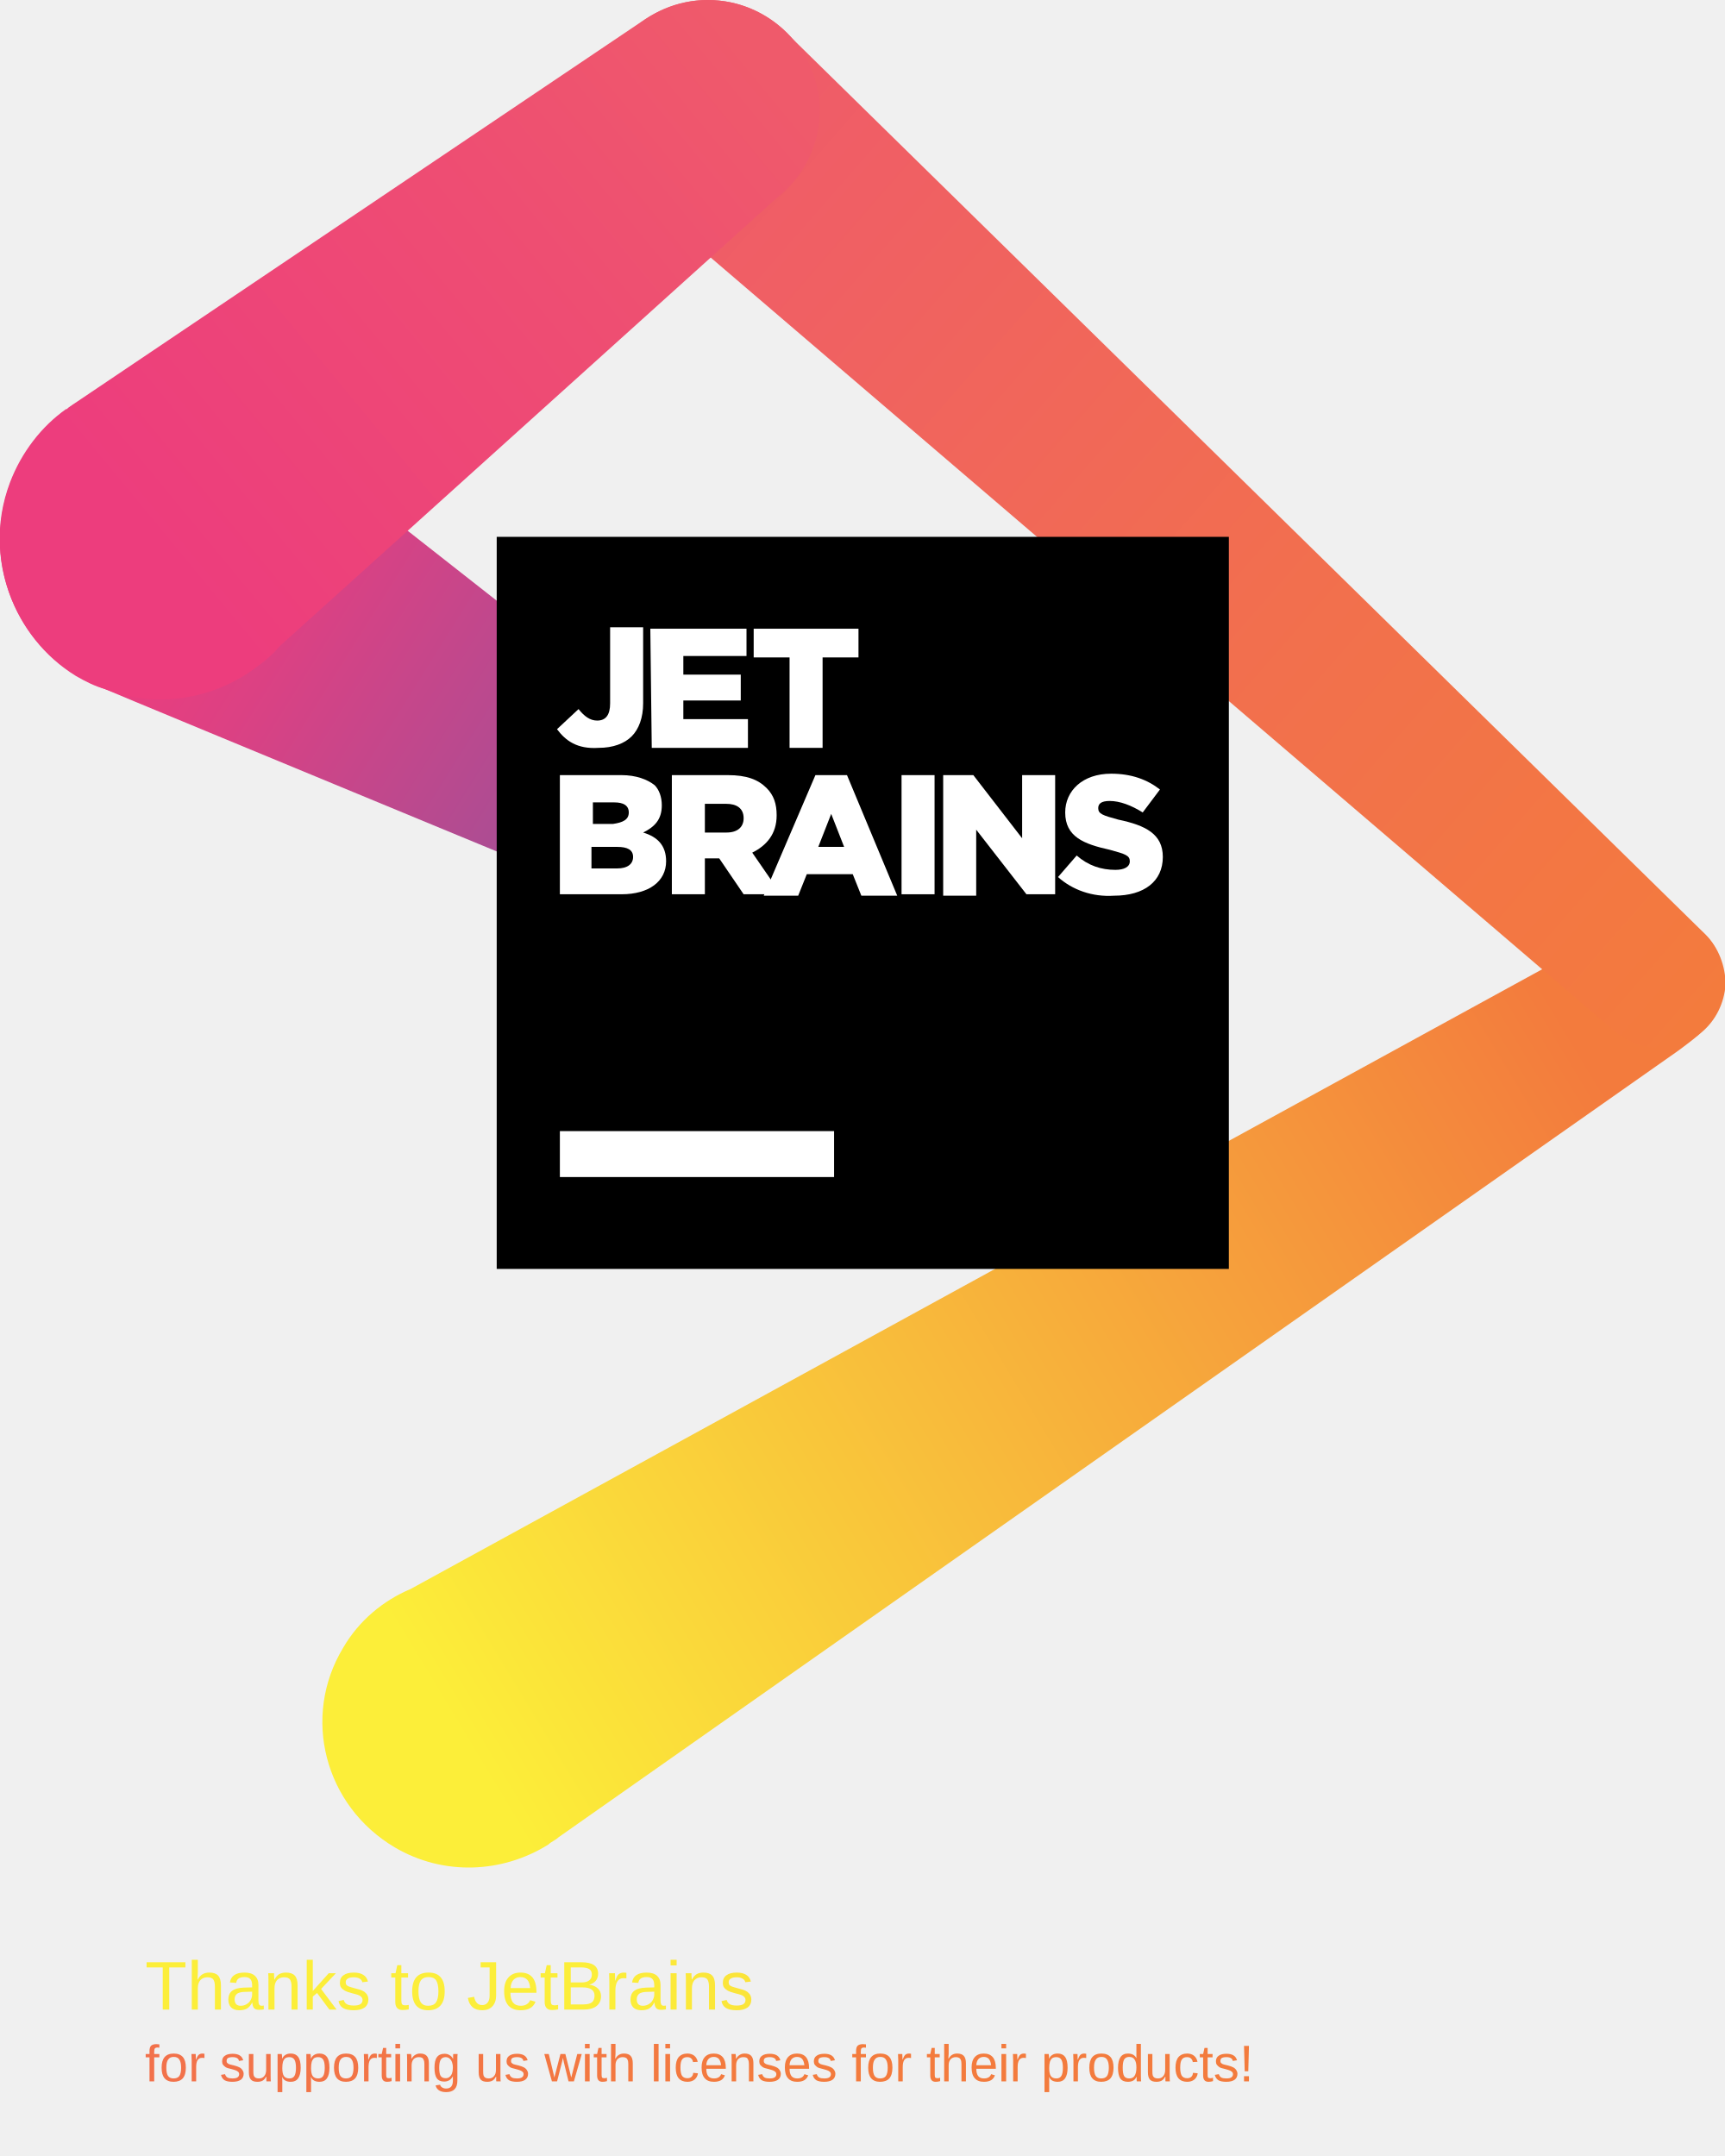
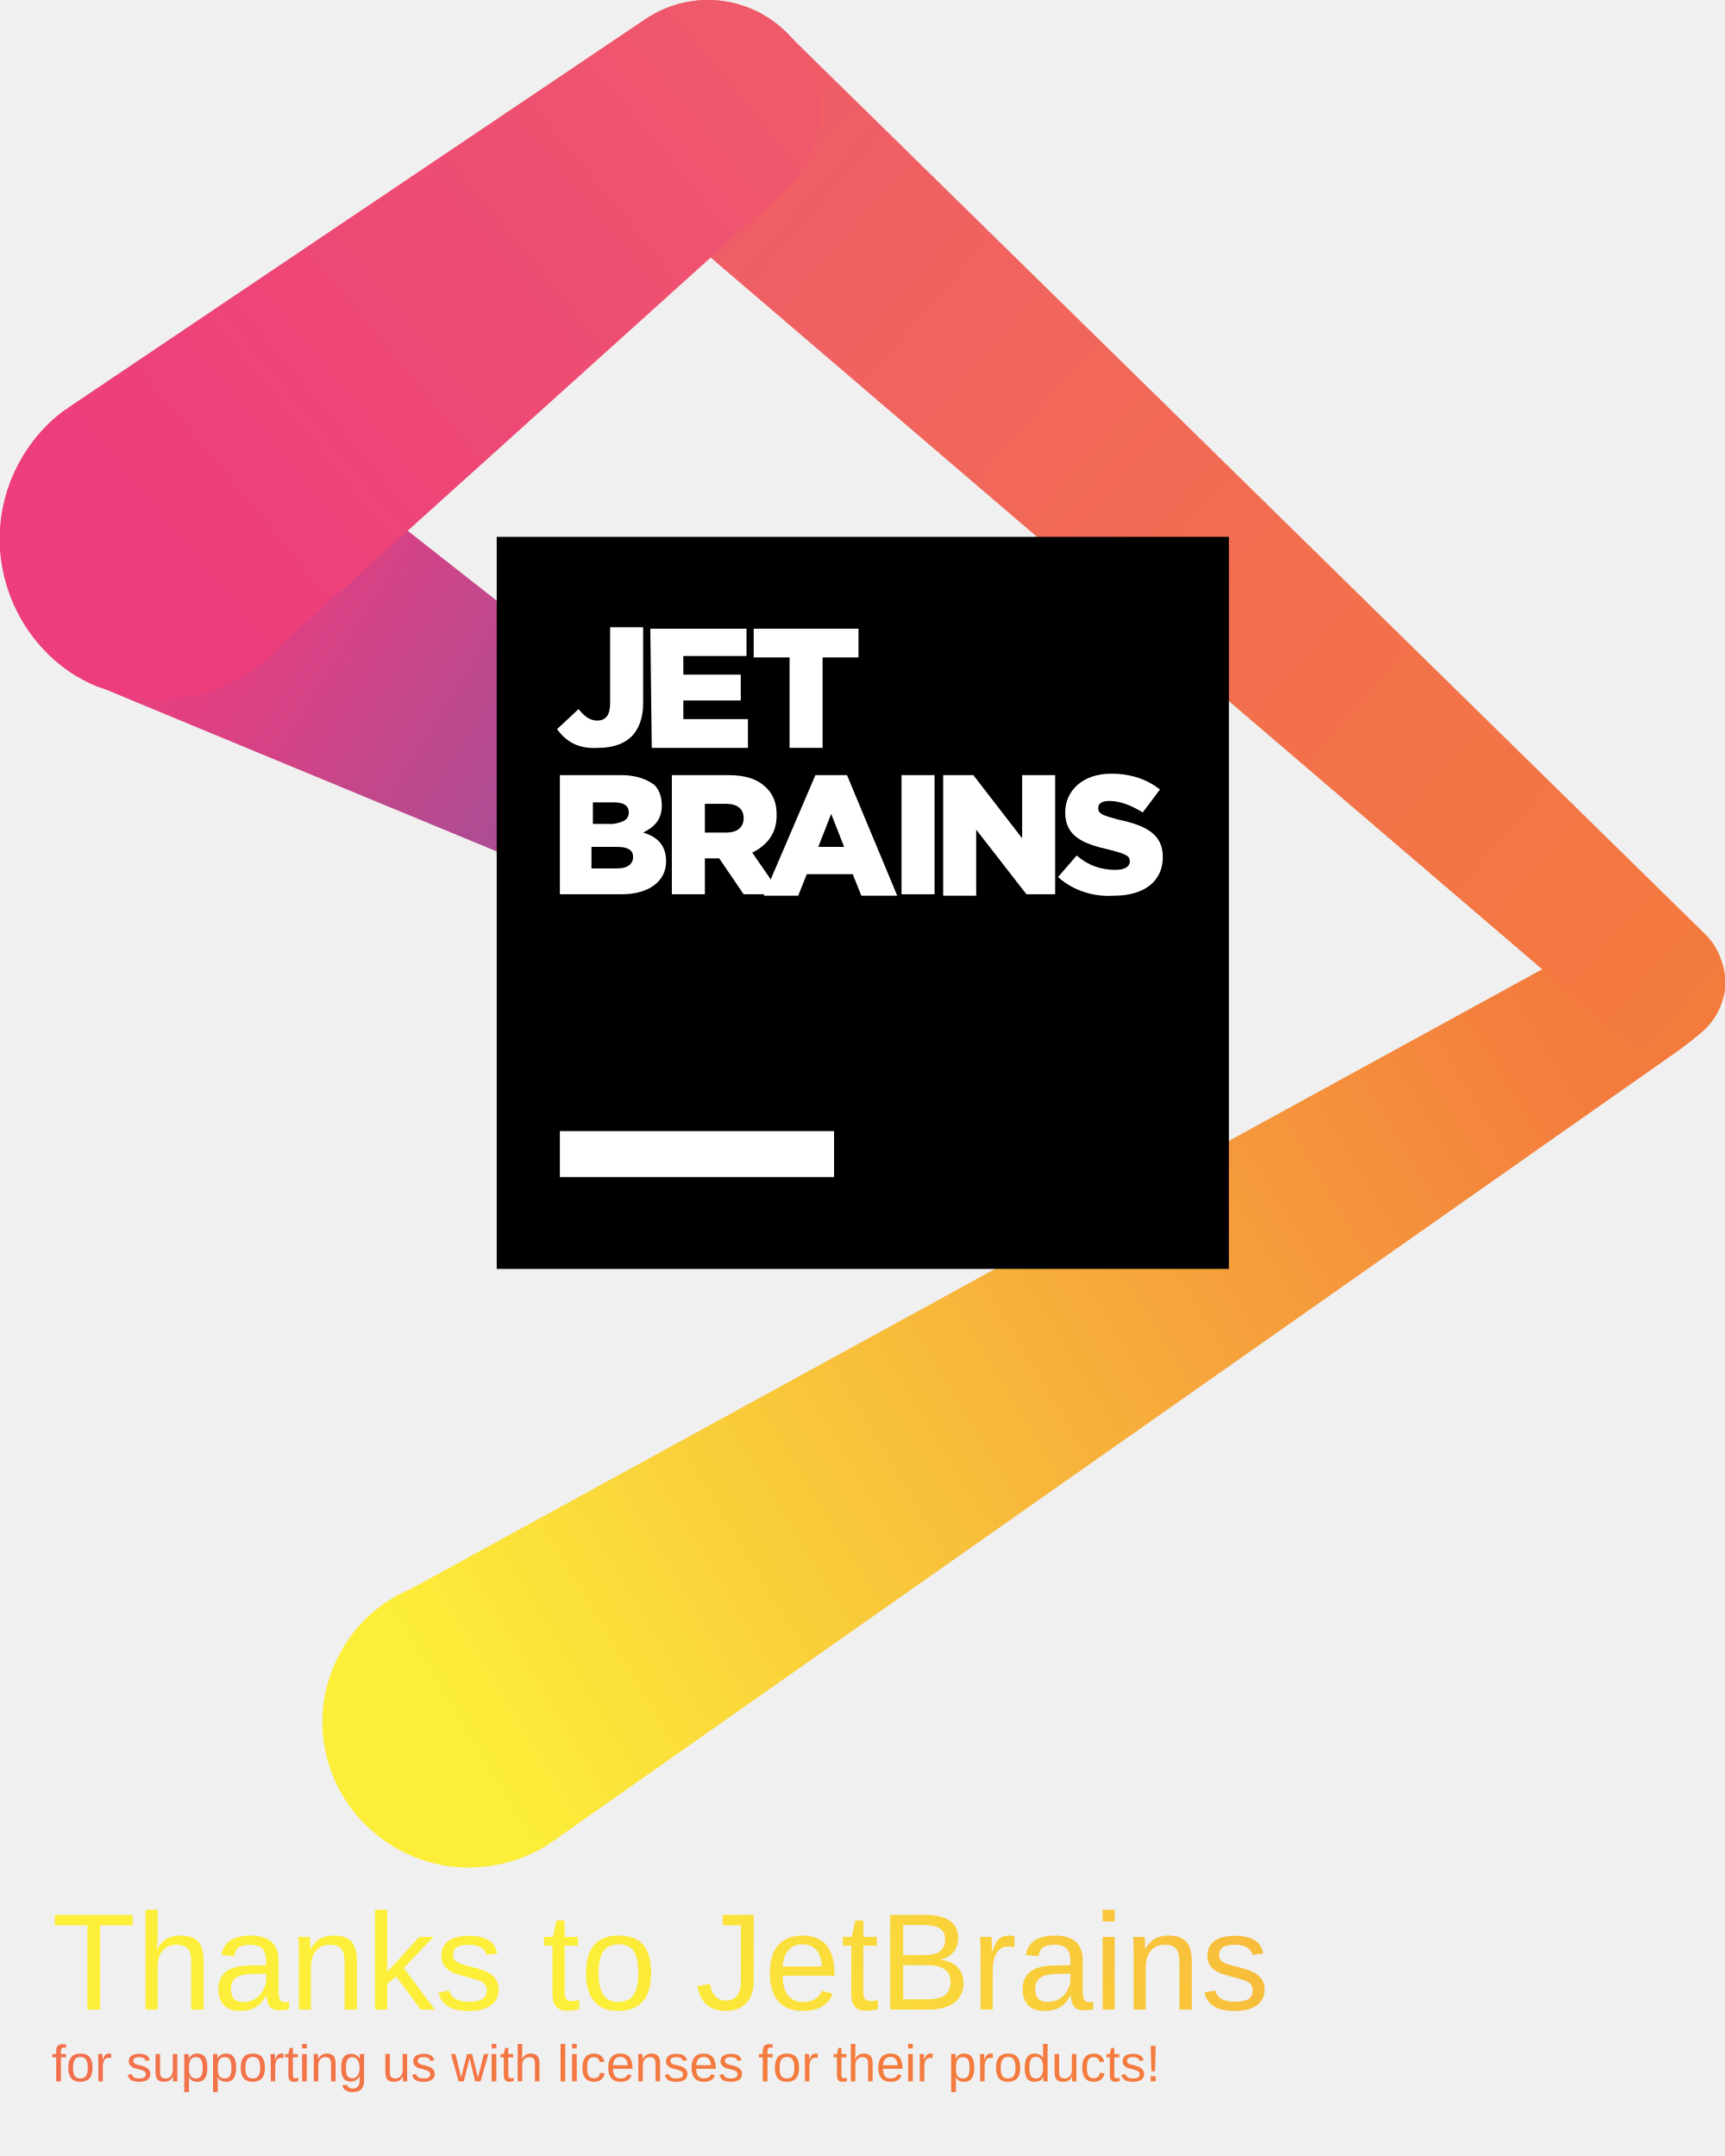
<svg xmlns="http://www.w3.org/2000/svg" version="1.1" id="Layer_1" x="0px" y="0px" width="120.1px" height="150.2px" viewBox="0 0 120.1 150.2" style="enable-background:new 0 0 120.1 130.2;" xml:space="preserve">
  <g>
    <linearGradient id="XMLID_2_" gradientUnits="userSpaceOnUse" x1="31.841" y1="120.558" x2="110.24" y2="73.24">
      <stop offset="0" style="stop-color:#FCEE39" />
      <stop offset="1" style="stop-color:#F37B3D" />
    </linearGradient>
    <path id="XMLID_3041_" style="fill:url(#XMLID_2_);" d="M118.6,71.8c0.9-0.8,1.4-1.9,1.5-3.2c0.1-2.6-1.8-4.7-4.4-4.9   c-1.2-0.1-2.4,0.4-3.3,1.1l0,0l-83.8,45.9c-1.9,0.8-3.6,2.2-4.7,4.1c-2.9,4.8-1.3,11,3.6,13.9c3.4,2,7.5,1.8,10.7-0.2l0,0l0,0   c0.2-0.2,0.5-0.3,0.7-0.5l78-54.8C117.3,72.9,118.4,72.1,118.6,71.8L118.6,71.8L118.6,71.8z" />
    <linearGradient id="XMLID_3_" gradientUnits="userSpaceOnUse" x1="48.361" y1="6.908" x2="119.918" y2="69.555">
      <stop offset="0" style="stop-color:#EF5A6B" />
      <stop offset="0.57" style="stop-color:#F26F4E" />
      <stop offset="1" style="stop-color:#F37B3D" />
    </linearGradient>
    <path id="XMLID_3049_" style="fill:url(#XMLID_3_);" d="M118.8,65.1L118.8,65.1L55,2.5C53.6,1,51.6,0,49.3,0   c-4.3,0-7.7,3.5-7.7,7.7v0c0,2.1,0.8,3.9,2.1,5.3l0,0l0,0c0.4,0.4,0.8,0.7,1.2,1l67.4,57.7l0,0c0.8,0.7,1.8,1.2,3,1.3   c2.6,0.1,4.7-1.8,4.9-4.4C120.2,67.3,119.7,66,118.8,65.1z" />
    <linearGradient id="XMLID_4_" gradientUnits="userSpaceOnUse" x1="52.947" y1="63.641" x2="10.538" y2="37.156">
      <stop offset="0" style="stop-color:#7C59A4" />
      <stop offset="0.385" style="stop-color:#AF4C92" />
      <stop offset="0.765" style="stop-color:#DC4183" />
      <stop offset="0.957" style="stop-color:#ED3D7D" />
    </linearGradient>
    <path id="XMLID_3042_" style="fill:url(#XMLID_4_);" d="M57.1,59.5C57,59.5,17.7,28.5,16.9,28l0,0l0,0c-0.6-0.3-1.2-0.6-1.8-0.9   c-5.8-2.2-12.2,0.8-14.4,6.6c-1.9,5.1,0.2,10.7,4.6,13.4l0,0l0,0C6,47.5,6.6,47.8,7.3,48c0.4,0.2,45.4,18.8,45.4,18.8l0,0   c1.8,0.8,3.9,0.3,5.1-1.2C59.3,63.7,59,61,57.1,59.5z" />
    <linearGradient id="XMLID_5_" gradientUnits="userSpaceOnUse" x1="52.174" y1="3.702" x2="10.771" y2="37.897">
      <stop offset="0" style="stop-color:#EF5A6B" />
      <stop offset="0.364" style="stop-color:#EE4E72" />
      <stop offset="1" style="stop-color:#ED3D7D" />
    </linearGradient>
    <path id="XMLID_3057_" style="fill:url(#XMLID_5_);" d="M49.3,0c-1.7,0-3.3,0.6-4.6,1.5L4.9,28.3c-0.1,0.1-0.2,0.1-0.2,0.2l-0.1,0   l0,0c-1.7,1.2-3.1,3-3.9,5.1C-1.5,39.4,1.5,45.9,7.3,48c3.6,1.4,7.5,0.7,10.4-1.4l0,0l0,0c0.7-0.5,1.3-1,1.8-1.6l34.6-31.2l0,0   c1.8-1.4,3-3.6,3-6.1v0C57.1,3.5,53.6,0,49.3,0z" />
    <g id="XMLID_3008_">
      <rect id="XMLID_3033_" x="34.6" y="37.4" style="fill:#000000;" width="51" height="51" />
      <rect id="XMLID_3032_" x="39" y="78.8" style="fill:#FFFFFF;" width="19.1" height="3.2" />
      <g id="XMLID_3009_">
        <path id="XMLID_3030_" style="fill:#FFFFFF;" d="M38.8,50.8l1.5-1.4c0.4,0.5,0.8,0.8,1.3,0.8c0.6,0,0.9-0.4,0.9-1.2l0-5.3l2.3,0     l0,5.3c0,1-0.3,1.8-0.8,2.3c-0.5,0.5-1.3,0.8-2.3,0.8C40.2,52.2,39.4,51.6,38.8,50.8z" />
        <path id="XMLID_3028_" style="fill:#FFFFFF;" d="M45.3,43.8l6.7,0v1.9l-4.4,0V47l4,0l0,1.8l-4,0l0,1.3l4.5,0l0,2l-6.7,0     L45.3,43.8z" />
        <path id="XMLID_3026_" style="fill:#FFFFFF;" d="M55,45.8l-2.5,0l0-2l7.3,0l0,2l-2.5,0l0,6.3l-2.3,0L55,45.8z" />
        <path id="XMLID_3022_" style="fill:#FFFFFF;" d="M39,54l4.3,0c1,0,1.8,0.3,2.3,0.7c0.3,0.3,0.5,0.8,0.5,1.4v0     c0,1-0.5,1.5-1.3,1.9c1,0.3,1.6,0.9,1.6,2v0c0,1.4-1.2,2.3-3.1,2.3l-4.3,0L39,54z M43.8,56.6c0-0.5-0.4-0.7-1-0.7l-1.5,0l0,1.5     l1.4,0C43.4,57.3,43.8,57.1,43.8,56.6L43.8,56.6z M43,59l-1.8,0l0,1.5H43c0.7,0,1.1-0.3,1.1-0.8v0C44.1,59.2,43.7,59,43,59z" />
        <path id="XMLID_3019_" style="fill:#FFFFFF;" d="M46.8,54l3.9,0c1.3,0,2.1,0.3,2.7,0.9c0.5,0.5,0.7,1.1,0.7,1.9v0     c0,1.3-0.7,2.1-1.7,2.6l2,2.9l-2.6,0l-1.7-2.5h-1l0,2.5l-2.3,0L46.8,54z M50.6,58c0.8,0,1.2-0.4,1.2-1v0c0-0.7-0.5-1-1.2-1     l-1.5,0v2H50.6z" />
        <path id="XMLID_3016_" style="fill:#FFFFFF;" d="M56.8,54l2.2,0l3.5,8.4l-2.5,0l-0.6-1.5l-3.2,0l-0.6,1.5l-2.4,0L56.8,54z      M58.8,59l-0.9-2.3L57,59L58.8,59z" />
        <path id="XMLID_3014_" style="fill:#FFFFFF;" d="M62.8,54l2.3,0l0,8.3l-2.3,0L62.8,54z" />
        <path id="XMLID_3012_" style="fill:#FFFFFF;" d="M65.7,54l2.1,0l3.4,4.4l0-4.4l2.3,0l0,8.3l-2,0L68,57.8l0,4.6l-2.3,0L65.7,54z" />
        <path id="XMLID_3010_" style="fill:#FFFFFF;" d="M73.7,61.1l1.3-1.5c0.8,0.7,1.7,1,2.7,1c0.6,0,1-0.2,1-0.6v0     c0-0.4-0.3-0.5-1.4-0.8c-1.8-0.4-3.1-0.9-3.1-2.6v0c0-1.5,1.2-2.7,3.2-2.7c1.4,0,2.5,0.4,3.4,1.1l-1.2,1.6     c-0.8-0.5-1.6-0.8-2.3-0.8c-0.6,0-0.8,0.2-0.8,0.5v0c0,0.4,0.3,0.5,1.4,0.8c1.9,0.4,3.1,1,3.1,2.6v0c0,1.7-1.3,2.7-3.4,2.7     C76.1,62.5,74.7,62,73.7,61.1z" />
      </g>
    </g>
-     <text x="10.1px" y="140px" fill="url(#XMLID_2_)" font-family="Arial, Helvetica, sans-serif" font-size="40%">Thanks to JetBrains</text>
-     <text x="10.1px" y="145px" fill="url(#XMLID_3_)" font-family="Arial, Helvetica, sans-serif" font-size="30%">for supporting us with licenses for their products!</text>
+     <text x="3%" y="140px" fill="url(#XMLID_2_)" font-family="Arial, Helvetica, sans-serif" font-size="80%">Thanks to JetBrains</text>
+     <text x="3%" y="145px" fill="url(#XMLID_3_)" font-family="Arial, Helvetica, sans-serif" font-size="30%">for supporting us with licenses for their products!</text>
  </g>
</svg>
